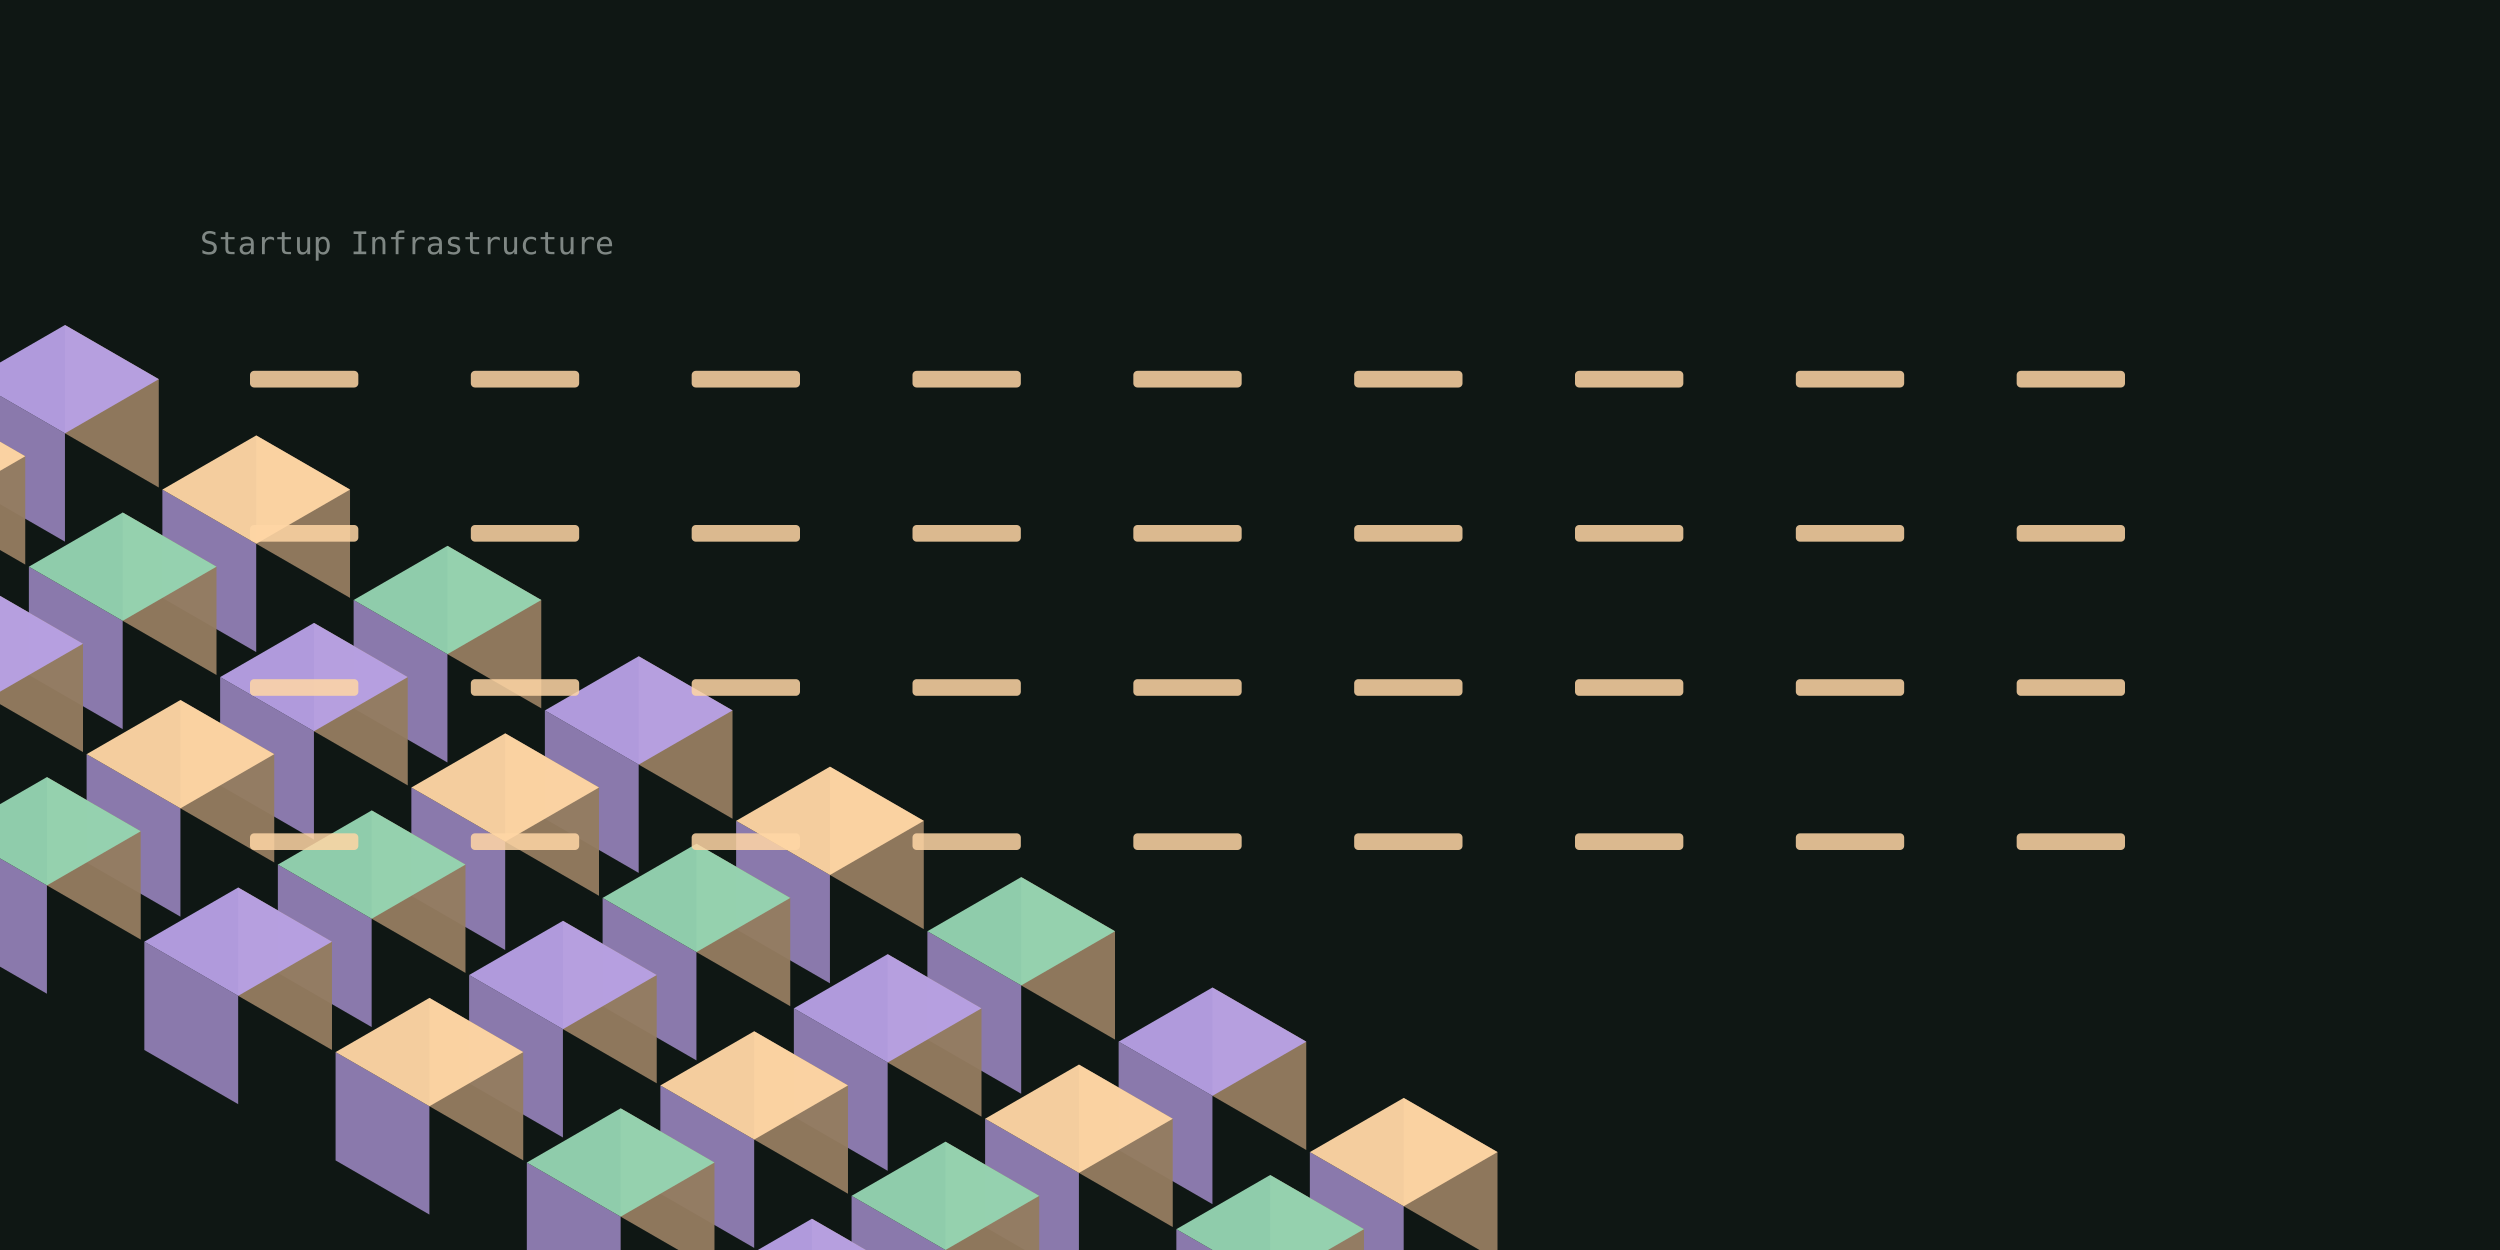
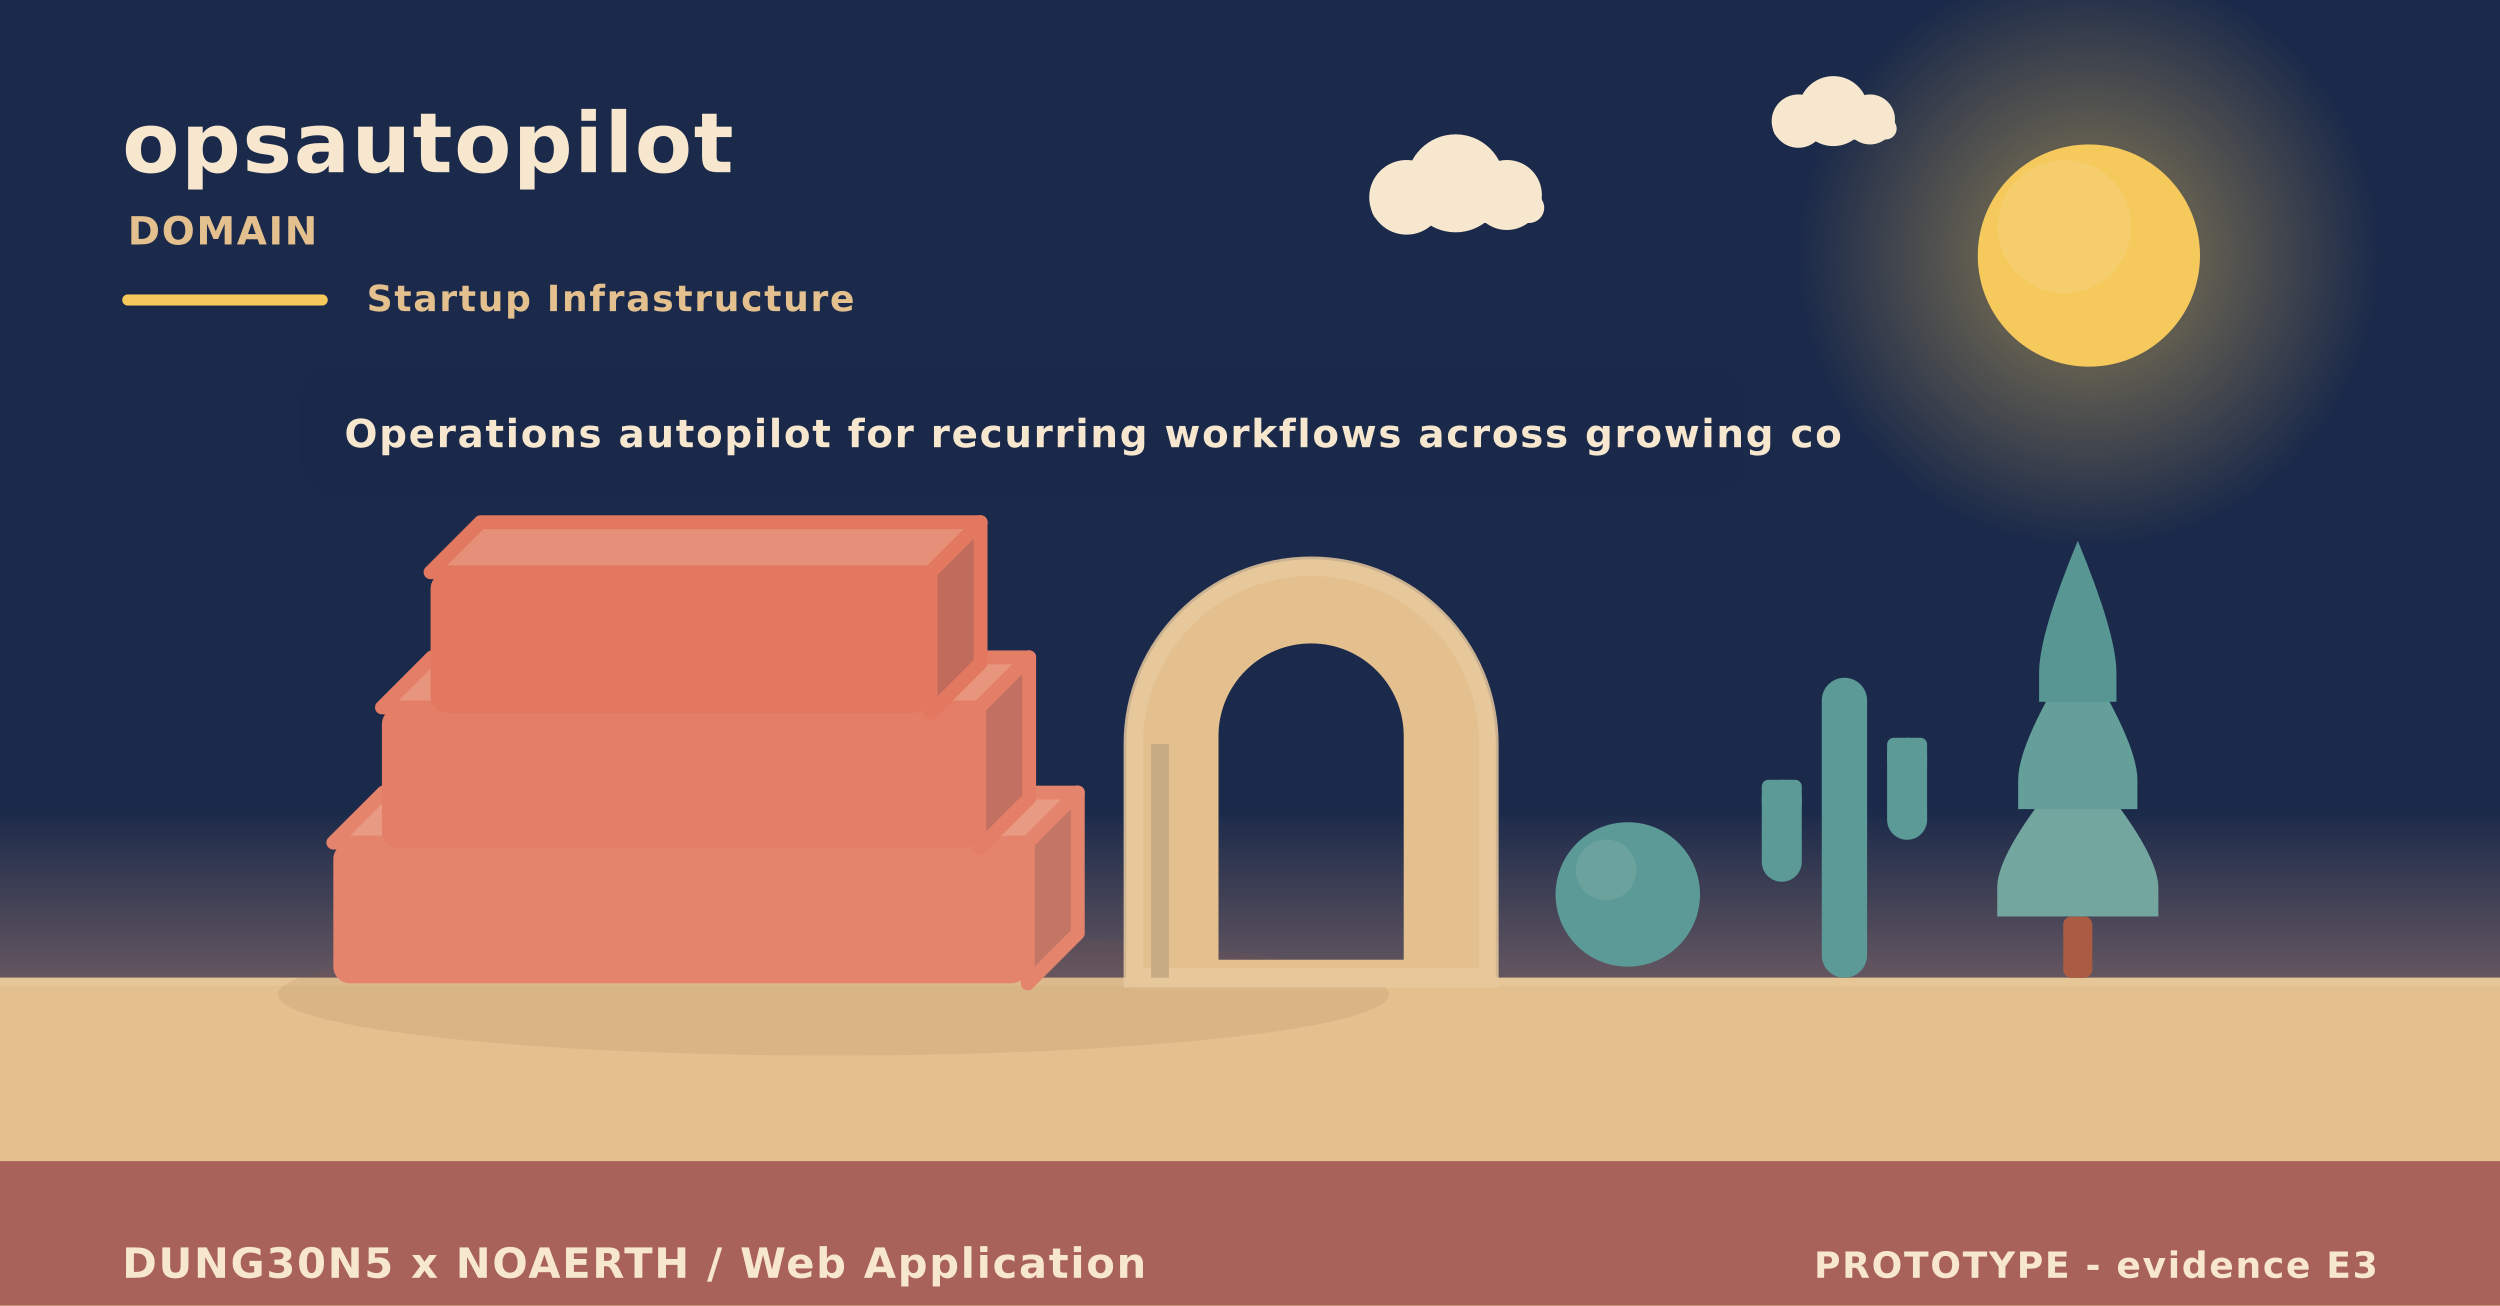
- <svg xmlns="http://www.w3.org/2000/svg" viewBox="0 0 1200 600" width="1200" height="600" role="img" aria-label="opsautopilot domain model">
-   <rect width="1200" height="600" fill="#0f1714" />
-   <defs>
-     <linearGradient id="gd" x1="0" y1="0" x2="1" y2="1">
-       <stop offset="0%" stop-color="#95d5b2" />
-       <stop offset="100%" stop-color="#b8a1e6" />
-     </linearGradient>
-   </defs>
+ <svg xmlns="http://www.w3.org/2000/svg" width="900" height="470" viewBox="0 0 900 470" role="img" aria-label="opsautopilot - the problem it addresses">
+   <linearGradient id="skym" x1="0" y1="0" x2="0" y2="1">
+     <stop offset="0" stop-color="#1b2a4a" />
+     <stop offset="0.62" stop-color="#1b2a4a" />
+     <stop offset="1" stop-color="#f3ad8a" />
+   </linearGradient>
+   <rect width="900" height="470" fill="url(#skym)" />
+   <radialGradient id="sunm">
+     <stop offset="0.35" stop-color="#f5c95c" stop-opacity="0.34" />
+     <stop offset="1" stop-color="#f5c95c" stop-opacity="0" />
+   </radialGradient>
+   <circle cx="752" cy="92" r="104" fill="url(#sunm)" />
+   <circle cx="752" cy="92" r="40" fill="#f5c95c" />
+   <circle cx="743.2" cy="81.6" r="24" fill="#f5d27e" opacity="0.5" />
  <g>
-     <polygon points="-60.62,155.00 -15.59,181.00 -15.59,129.00 -60.62,103.00" fill="#947c60" opacity="0.95" />
-     <polygon points="-105.66,181.00 -60.62,207.00 -60.62,155.00 -105.66,129.00" fill="#907eb3" opacity="0.95" />
-     <polygon points="-60.62,103.00 -15.59,129.00 -60.62,155.00 -105.66,129.00" fill="#95d5b2" opacity="0.95" />
-     <g>
-       <rect x="120.00" y="178.00" width="52.00" height="8.00" rx="2.00" fill="#ffd6a5" opacity="0.85" />
-       <animateTransform attributeName="transform" type="translate" values="120.00,190.00 226.00,190.00" dur="6.182s" begin="0.0s" repeatCount="indefinite" />
-     </g>
+     <circle cx="524" cy="66" r="17.64" fill="#f6e7ce" />
+     <circle cx="506.36" cy="71.04" r="13.44" fill="#f6e7ce" />
+     <circle cx="542.48" cy="70.2" r="12.6" fill="#f6e7ce" />
+     <rect x="493.76" y="69.36" width="62.16" height="10.92" rx="5.46" fill="#f6e7ce" />
+     <animateTransform attributeName="transform" type="translate" values="0 0;24 0;0 0" dur="36s" begin="0s" repeatCount="indefinite" />
  </g>
  <g>
-     <polygon points="31.18,208.00 76.21,234.00 76.21,182.00 31.18,156.00" fill="#947c60" opacity="0.95" />
-     <polygon points="-13.86,234.00 31.18,260.00 31.18,208.00 -13.86,182.00" fill="#907eb3" opacity="0.95" />
-     <polygon points="31.18,156.00 76.21,182.00 31.18,208.00 -13.86,182.00" fill="#b8a1e6" opacity="0.95" />
-     <g>
-       <rect x="226.00" y="178.00" width="52.00" height="8.00" rx="2.00" fill="#ffd6a5" opacity="0.85" />
-       <animateTransform attributeName="transform" type="translate" values="226.00,190.00 332.00,190.00" dur="6.182s" begin="0.12s" repeatCount="indefinite" />
-     </g>
+     <circle cx="660" cy="40" r="12.6" fill="#f6e7ce" />
+     <circle cx="647.4" cy="43.6" r="9.6" fill="#f6e7ce" />
+     <circle cx="673.2" cy="43" r="9" fill="#f6e7ce" />
+     <rect x="638.4" y="42.4" width="44.4" height="7.8" rx="3.9" fill="#f6e7ce" />
+     <animateTransform attributeName="transform" type="translate" values="0 0;-18 0;0 0" dur="46s" begin="3s" repeatCount="indefinite" />
  </g>
-   <g>
-     <polygon points="122.98,261.00 168.01,287.00 168.01,235.00 122.98,209.00" fill="#947c60" opacity="0.95" />
-     <polygon points="77.94,287.00 122.98,313.00 122.98,261.00 77.94,235.00" fill="#907eb3" opacity="0.95" />
-     <polygon points="122.98,209.00 168.01,235.00 122.98,261.00 77.94,235.00" fill="#ffd6a5" opacity="0.95" />
-     <g>
-       <rect x="332.00" y="178.00" width="52.00" height="8.00" rx="2.00" fill="#ffd6a5" opacity="0.85" />
-       <animateTransform attributeName="transform" type="translate" values="332.00,190.00 438.00,190.00" dur="6.182s" begin="0.24s" repeatCount="indefinite" />
-     </g>
-   </g>
-   <g>
-     <polygon points="214.77,314.00 259.81,340.00 259.81,288.00 214.77,262.00" fill="#947c60" opacity="0.95" />
-     <polygon points="169.74,340.00 214.77,366.00 214.77,314.00 169.74,288.00" fill="#907eb3" opacity="0.95" />
-     <polygon points="214.77,262.00 259.81,288.00 214.77,314.00 169.74,288.00" fill="#95d5b2" opacity="0.95" />
-     <g>
-       <rect x="438.00" y="178.00" width="52.00" height="8.00" rx="2.00" fill="#ffd6a5" opacity="0.85" />
-       <animateTransform attributeName="transform" type="translate" values="438.00,190.00 544.00,190.00" dur="6.182s" begin="0.36s" repeatCount="indefinite" />
-     </g>
-   </g>
-   <g>
-     <polygon points="306.57,367.00 351.61,393.00 351.61,341.00 306.57,315.00" fill="#947c60" opacity="0.95" />
-     <polygon points="261.54,393.00 306.57,419.00 306.57,367.00 261.54,341.00" fill="#907eb3" opacity="0.95" />
-     <polygon points="306.57,315.00 351.61,341.00 306.57,367.00 261.54,341.00" fill="#b8a1e6" opacity="0.95" />
-     <g>
-       <rect x="544.00" y="178.00" width="52.00" height="8.00" rx="2.00" fill="#ffd6a5" opacity="0.85" />
-       <animateTransform attributeName="transform" type="translate" values="544.00,190.00 650.00,190.00" dur="6.182s" begin="0.48s" repeatCount="indefinite" />
-     </g>
-   </g>
-   <g>
-     <polygon points="398.37,420.00 443.41,446.00 443.41,394.00 398.37,368.00" fill="#947c60" opacity="0.95" />
-     <polygon points="353.34,446.00 398.37,472.00 398.37,420.00 353.34,394.00" fill="#907eb3" opacity="0.95" />
-     <polygon points="398.37,368.00 443.41,394.00 398.37,420.00 353.34,394.00" fill="#ffd6a5" opacity="0.95" />
-     <g>
-       <rect x="650.00" y="178.00" width="52.00" height="8.00" rx="2.00" fill="#ffd6a5" opacity="0.85" />
-       <animateTransform attributeName="transform" type="translate" values="650.00,190.00 756.00,190.00" dur="6.182s" begin="0.6s" repeatCount="indefinite" />
-     </g>
-   </g>
-   <g>
-     <polygon points="490.17,473.00 535.20,499.00 535.20,447.00 490.17,421.00" fill="#947c60" opacity="0.95" />
-     <polygon points="445.14,499.00 490.17,525.00 490.17,473.00 445.14,447.00" fill="#907eb3" opacity="0.95" />
-     <polygon points="490.17,421.00 535.20,447.00 490.17,473.00 445.14,447.00" fill="#95d5b2" opacity="0.95" />
-     <g>
-       <rect x="756.00" y="178.00" width="52.00" height="8.00" rx="2.00" fill="#ffd6a5" opacity="0.85" />
-       <animateTransform attributeName="transform" type="translate" values="756.00,190.00 862.00,190.00" dur="6.182s" begin="0.72s" repeatCount="indefinite" />
-     </g>
-   </g>
-   <g>
-     <polygon points="581.97,526.00 627.00,552.00 627.00,500.00 581.97,474.00" fill="#947c60" opacity="0.95" />
-     <polygon points="536.94,552.00 581.97,578.00 581.97,526.00 536.94,500.00" fill="#907eb3" opacity="0.95" />
-     <polygon points="581.97,474.00 627.00,500.00 581.97,526.00 536.94,500.00" fill="#b8a1e6" opacity="0.95" />
-     <g>
-       <rect x="862.00" y="178.00" width="52.00" height="8.00" rx="2.00" fill="#ffd6a5" opacity="0.85" />
-       <animateTransform attributeName="transform" type="translate" values="862.00,190.00 968.00,190.00" dur="6.182s" begin="0.84s" repeatCount="indefinite" />
-     </g>
-   </g>
-   <g>
-     <polygon points="673.77,579.00 718.80,605.00 718.80,553.00 673.77,527.00" fill="#947c60" opacity="0.95" />
-     <polygon points="628.73,605.00 673.77,631.00 673.77,579.00 628.73,553.00" fill="#907eb3" opacity="0.95" />
-     <polygon points="673.77,527.00 718.80,553.00 673.77,579.00 628.73,553.00" fill="#ffd6a5" opacity="0.95" />
-     <g>
-       <rect x="968.00" y="178.00" width="52.00" height="8.00" rx="2.00" fill="#ffd6a5" opacity="0.85" />
-       <animateTransform attributeName="transform" type="translate" values="968.00,190.00 1074.00,190.00" dur="6.182s" begin="0.96s" repeatCount="indefinite" />
-     </g>
-   </g>
-   <g>
-     <polygon points="-124.71,192.00 -79.67,218.00 -79.67,166.00 -124.71,140.00" fill="#947c60" opacity="0.95" />
-     <polygon points="-169.74,218.00 -124.71,244.00 -124.71,192.00 -169.74,166.00" fill="#907eb3" opacity="0.95" />
-     <polygon points="-124.71,140.00 -79.67,166.00 -124.71,192.00 -169.74,166.00" fill="#b8a1e6" opacity="0.95" />
-     <g>
-       <rect x="120.00" y="252.00" width="52.00" height="8.00" rx="2.00" fill="#ffd6a5" opacity="0.85" />
-       <animateTransform attributeName="transform" type="translate" values="120.00,264.00 226.00,264.00" dur="6.182s" begin="0.3s" repeatCount="indefinite" />
-     </g>
-   </g>
-   <g>
-     <polygon points="-32.91,245.00 12.12,271.00 12.12,219.00 -32.91,193.00" fill="#947c60" opacity="0.95" />
-     <polygon points="-77.94,271.00 -32.91,297.00 -32.91,245.00 -77.94,219.00" fill="#907eb3" opacity="0.95" />
-     <polygon points="-32.91,193.00 12.12,219.00 -32.91,245.00 -77.94,219.00" fill="#ffd6a5" opacity="0.95" />
-     <g>
-       <rect x="226.00" y="252.00" width="52.00" height="8.00" rx="2.00" fill="#ffd6a5" opacity="0.85" />
-       <animateTransform attributeName="transform" type="translate" values="226.00,264.00 332.00,264.00" dur="6.182s" begin="0.42s" repeatCount="indefinite" />
-     </g>
-   </g>
-   <g>
-     <polygon points="58.89,298.00 103.92,324.00 103.92,272.00 58.89,246.00" fill="#947c60" opacity="0.95" />
-     <polygon points="13.86,324.00 58.89,350.00 58.89,298.00 13.86,272.00" fill="#907eb3" opacity="0.95" />
-     <polygon points="58.89,246.00 103.92,272.00 58.89,298.00 13.86,272.00" fill="#95d5b2" opacity="0.95" />
-     <g>
-       <rect x="332.00" y="252.00" width="52.00" height="8.00" rx="2.00" fill="#ffd6a5" opacity="0.85" />
-       <animateTransform attributeName="transform" type="translate" values="332.00,264.00 438.00,264.00" dur="6.182s" begin="0.54s" repeatCount="indefinite" />
-     </g>
-   </g>
-   <g>
-     <polygon points="150.69,351.00 195.72,377.00 195.72,325.00 150.69,299.00" fill="#947c60" opacity="0.95" />
-     <polygon points="105.66,377.00 150.69,403.00 150.69,351.00 105.66,325.00" fill="#907eb3" opacity="0.95" />
-     <polygon points="150.69,299.00 195.72,325.00 150.69,351.00 105.66,325.00" fill="#b8a1e6" opacity="0.95" />
-     <g>
-       <rect x="438.00" y="252.00" width="52.00" height="8.00" rx="2.00" fill="#ffd6a5" opacity="0.85" />
-       <animateTransform attributeName="transform" type="translate" values="438.00,264.00 544.00,264.00" dur="6.182s" begin="0.66s" repeatCount="indefinite" />
-     </g>
-   </g>
-   <g>
-     <polygon points="242.49,404.00 287.52,430.00 287.52,378.00 242.49,352.00" fill="#947c60" opacity="0.95" />
-     <polygon points="197.45,430.00 242.49,456.00 242.49,404.00 197.45,378.00" fill="#907eb3" opacity="0.95" />
-     <polygon points="242.49,352.00 287.52,378.00 242.49,404.00 197.45,378.00" fill="#ffd6a5" opacity="0.95" />
-     <g>
-       <rect x="544.00" y="252.00" width="52.00" height="8.00" rx="2.00" fill="#ffd6a5" opacity="0.85" />
-       <animateTransform attributeName="transform" type="translate" values="544.00,264.00 650.00,264.00" dur="6.182s" begin="0.78s" repeatCount="indefinite" />
-     </g>
-   </g>
-   <g>
-     <polygon points="334.29,457.00 379.32,483.00 379.32,431.00 334.29,405.00" fill="#947c60" opacity="0.95" />
-     <polygon points="289.25,483.00 334.29,509.00 334.29,457.00 289.25,431.00" fill="#907eb3" opacity="0.95" />
-     <polygon points="334.29,405.00 379.32,431.00 334.29,457.00 289.25,431.00" fill="#95d5b2" opacity="0.95" />
-     <g>
-       <rect x="650.00" y="252.00" width="52.00" height="8.00" rx="2.00" fill="#ffd6a5" opacity="0.85" />
-       <animateTransform attributeName="transform" type="translate" values="650.00,264.00 756.00,264.00" dur="6.182s" begin="0.9s" repeatCount="indefinite" />
-     </g>
-   </g>
-   <g>
-     <polygon points="426.08,510.00 471.12,536.00 471.12,484.00 426.08,458.00" fill="#947c60" opacity="0.95" />
-     <polygon points="381.05,536.00 426.08,562.00 426.08,510.00 381.05,484.00" fill="#907eb3" opacity="0.95" />
-     <polygon points="426.08,458.00 471.12,484.00 426.08,510.00 381.05,484.00" fill="#b8a1e6" opacity="0.95" />
-     <g>
-       <rect x="756.00" y="252.00" width="52.00" height="8.00" rx="2.00" fill="#ffd6a5" opacity="0.85" />
-       <animateTransform attributeName="transform" type="translate" values="756.00,264.00 862.00,264.00" dur="6.182s" begin="1.02s" repeatCount="indefinite" />
-     </g>
-   </g>
-   <g>
-     <polygon points="517.88,563.00 562.92,589.00 562.92,537.00 517.88,511.00" fill="#947c60" opacity="0.95" />
-     <polygon points="472.85,589.00 517.88,615.00 517.88,563.00 472.85,537.00" fill="#907eb3" opacity="0.95" />
-     <polygon points="517.88,511.00 562.92,537.00 517.88,563.00 472.85,537.00" fill="#ffd6a5" opacity="0.95" />
-     <g>
-       <rect x="862.00" y="252.00" width="52.00" height="8.00" rx="2.00" fill="#ffd6a5" opacity="0.85" />
-       <animateTransform attributeName="transform" type="translate" values="862.00,264.00 968.00,264.00" dur="6.182s" begin="1.14s" repeatCount="indefinite" />
-     </g>
-   </g>
-   <g>
-     <polygon points="609.68,616.00 654.72,642.00 654.72,590.00 609.68,564.00" fill="#947c60" opacity="0.95" />
-     <polygon points="564.65,642.00 609.68,668.00 609.68,616.00 564.65,590.00" fill="#907eb3" opacity="0.95" />
-     <polygon points="609.68,564.00 654.72,590.00 609.68,616.00 564.65,590.00" fill="#95d5b2" opacity="0.95" />
-     <g>
-       <rect x="968.00" y="252.00" width="52.00" height="8.00" rx="2.00" fill="#ffd6a5" opacity="0.85" />
-       <animateTransform attributeName="transform" type="translate" values="968.00,264.00 1074.00,264.00" dur="6.182s" begin="1.26s" repeatCount="indefinite" />
-     </g>
-   </g>
-   <g>
-     <polygon points="-188.79,229.00 -143.76,255.00 -143.76,203.00 -188.79,177.00" fill="#947c60" opacity="0.95" />
-     <polygon points="-233.83,255.00 -188.79,281.00 -188.79,229.00 -233.83,203.00" fill="#907eb3" opacity="0.95" />
-     <polygon points="-188.79,177.00 -143.76,203.00 -188.79,229.00 -233.83,203.00" fill="#ffd6a5" opacity="0.95" />
-     <g>
-       <rect x="120.00" y="326.00" width="52.00" height="8.00" rx="2.00" fill="#ffd6a5" opacity="0.85" />
-       <animateTransform attributeName="transform" type="translate" values="120.00,338.00 226.00,338.00" dur="6.182s" begin="0.6s" repeatCount="indefinite" />
-     </g>
-   </g>
-   <g>
-     <polygon points="-96.99,282.00 -51.96,308.00 -51.96,256.00 -96.99,230.00" fill="#947c60" opacity="0.95" />
-     <polygon points="-142.03,308.00 -96.99,334.00 -96.99,282.00 -142.03,256.00" fill="#907eb3" opacity="0.95" />
-     <polygon points="-96.99,230.00 -51.96,256.00 -96.99,282.00 -142.03,256.00" fill="#95d5b2" opacity="0.95" />
-     <g>
-       <rect x="226.00" y="326.00" width="52.00" height="8.00" rx="2.00" fill="#ffd6a5" opacity="0.85" />
-       <animateTransform attributeName="transform" type="translate" values="226.00,338.00 332.00,338.00" dur="6.182s" begin="0.72s" repeatCount="indefinite" />
-     </g>
-   </g>
-   <g>
-     <polygon points="-5.20,335.00 39.84,361.00 39.84,309.00 -5.20,283.00" fill="#947c60" opacity="0.95" />
-     <polygon points="-50.23,361.00 -5.20,387.00 -5.20,335.00 -50.23,309.00" fill="#907eb3" opacity="0.95" />
-     <polygon points="-5.20,283.00 39.84,309.00 -5.20,335.00 -50.23,309.00" fill="#b8a1e6" opacity="0.95" />
-     <g>
-       <rect x="332.00" y="326.00" width="52.00" height="8.00" rx="2.00" fill="#ffd6a5" opacity="0.85" />
-       <animateTransform attributeName="transform" type="translate" values="332.00,338.00 438.00,338.00" dur="6.182s" begin="0.84s" repeatCount="indefinite" />
-     </g>
-   </g>
-   <g>
-     <polygon points="86.60,388.00 131.64,414.00 131.64,362.00 86.60,336.00" fill="#947c60" opacity="0.95" />
-     <polygon points="41.57,414.00 86.60,440.00 86.60,388.00 41.57,362.00" fill="#907eb3" opacity="0.95" />
-     <polygon points="86.60,336.00 131.64,362.00 86.60,388.00 41.57,362.00" fill="#ffd6a5" opacity="0.95" />
-     <g>
-       <rect x="438.00" y="326.00" width="52.00" height="8.00" rx="2.00" fill="#ffd6a5" opacity="0.85" />
-       <animateTransform attributeName="transform" type="translate" values="438.00,338.00 544.00,338.00" dur="6.182s" begin="0.96s" repeatCount="indefinite" />
-     </g>
-   </g>
-   <g>
-     <polygon points="178.40,441.00 223.43,467.00 223.43,415.00 178.40,389.00" fill="#947c60" opacity="0.95" />
-     <polygon points="133.37,467.00 178.40,493.00 178.40,441.00 133.37,415.00" fill="#907eb3" opacity="0.95" />
-     <polygon points="178.40,389.00 223.43,415.00 178.40,441.00 133.37,415.00" fill="#95d5b2" opacity="0.95" />
-     <g>
-       <rect x="544.00" y="326.00" width="52.00" height="8.00" rx="2.00" fill="#ffd6a5" opacity="0.85" />
-       <animateTransform attributeName="transform" type="translate" values="544.00,338.00 650.00,338.00" dur="6.182s" begin="1.08s" repeatCount="indefinite" />
-     </g>
-   </g>
-   <g>
-     <polygon points="270.20,494.00 315.23,520.00 315.23,468.00 270.20,442.00" fill="#947c60" opacity="0.95" />
-     <polygon points="225.17,520.00 270.20,546.00 270.20,494.00 225.17,468.00" fill="#907eb3" opacity="0.95" />
-     <polygon points="270.20,442.00 315.23,468.00 270.20,494.00 225.17,468.00" fill="#b8a1e6" opacity="0.95" />
-     <g>
-       <rect x="650.00" y="326.00" width="52.00" height="8.00" rx="2.00" fill="#ffd6a5" opacity="0.85" />
-       <animateTransform attributeName="transform" type="translate" values="650.00,338.00 756.00,338.00" dur="6.182s" begin="1.2s" repeatCount="indefinite" />
-     </g>
-   </g>
-   <g>
-     <polygon points="362.00,547.00 407.03,573.00 407.03,521.00 362.00,495.00" fill="#947c60" opacity="0.95" />
-     <polygon points="316.97,573.00 362.00,599.00 362.00,547.00 316.97,521.00" fill="#907eb3" opacity="0.95" />
-     <polygon points="362.00,495.00 407.03,521.00 362.00,547.00 316.97,521.00" fill="#ffd6a5" opacity="0.95" />
-     <g>
-       <rect x="756.00" y="326.00" width="52.00" height="8.00" rx="2.00" fill="#ffd6a5" opacity="0.85" />
-       <animateTransform attributeName="transform" type="translate" values="756.00,338.00 862.00,338.00" dur="6.182s" begin="1.32s" repeatCount="indefinite" />
-     </g>
-   </g>
-   <g>
-     <polygon points="453.80,600.00 498.83,626.00 498.83,574.00 453.80,548.00" fill="#947c60" opacity="0.95" />
-     <polygon points="408.76,626.00 453.80,652.00 453.80,600.00 408.76,574.00" fill="#907eb3" opacity="0.95" />
-     <polygon points="453.80,548.00 498.83,574.00 453.80,600.00 408.76,574.00" fill="#95d5b2" opacity="0.95" />
-     <g>
-       <rect x="862.00" y="326.00" width="52.00" height="8.00" rx="2.00" fill="#ffd6a5" opacity="0.85" />
-       <animateTransform attributeName="transform" type="translate" values="862.00,338.00 968.00,338.00" dur="6.182s" begin="1.44s" repeatCount="indefinite" />
-     </g>
-   </g>
-   <g>
-     <polygon points="545.60,653.00 590.63,679.00 590.63,627.00 545.60,601.00" fill="#947c60" opacity="0.95" />
-     <polygon points="500.56,679.00 545.60,705.00 545.60,653.00 500.56,627.00" fill="#907eb3" opacity="0.95" />
-     <polygon points="545.60,601.00 590.63,627.00 545.60,653.00 500.56,627.00" fill="#b8a1e6" opacity="0.95" />
-     <g>
-       <rect x="968.00" y="326.00" width="52.00" height="8.00" rx="2.00" fill="#ffd6a5" opacity="0.85" />
-       <animateTransform attributeName="transform" type="translate" values="968.00,338.00 1074.00,338.00" dur="6.182s" begin="1.56s" repeatCount="indefinite" />
-     </g>
-   </g>
-   <g>
-     <polygon points="-252.88,266.00 -207.85,292.00 -207.85,240.00 -252.88,214.00" fill="#947c60" opacity="0.95" />
-     <polygon points="-297.91,292.00 -252.88,318.00 -252.88,266.00 -297.91,240.00" fill="#907eb3" opacity="0.95" />
-     <polygon points="-252.88,214.00 -207.85,240.00 -252.88,266.00 -297.91,240.00" fill="#95d5b2" opacity="0.95" />
-     <g>
-       <rect x="120.00" y="400.00" width="52.00" height="8.00" rx="2.00" fill="#ffd6a5" opacity="0.85" />
-       <animateTransform attributeName="transform" type="translate" values="120.00,412.00 226.00,412.00" dur="6.182s" begin="0.9s" repeatCount="indefinite" />
-     </g>
-   </g>
-   <g>
-     <polygon points="-161.08,319.00 -116.05,345.00 -116.05,293.00 -161.08,267.00" fill="#947c60" opacity="0.95" />
-     <polygon points="-206.11,345.00 -161.08,371.00 -161.08,319.00 -206.11,293.00" fill="#907eb3" opacity="0.95" />
-     <polygon points="-161.08,267.00 -116.05,293.00 -161.08,319.00 -206.11,293.00" fill="#b8a1e6" opacity="0.95" />
-     <g>
-       <rect x="226.00" y="400.00" width="52.00" height="8.00" rx="2.00" fill="#ffd6a5" opacity="0.85" />
-       <animateTransform attributeName="transform" type="translate" values="226.00,412.00 332.00,412.00" dur="6.182s" begin="1.02s" repeatCount="indefinite" />
-     </g>
-   </g>
-   <g>
-     <polygon points="-69.28,372.00 -24.25,398.00 -24.25,346.00 -69.28,320.00" fill="#947c60" opacity="0.95" />
-     <polygon points="-114.32,398.00 -69.28,424.00 -69.28,372.00 -114.32,346.00" fill="#907eb3" opacity="0.95" />
-     <polygon points="-69.28,320.00 -24.25,346.00 -69.28,372.00 -114.32,346.00" fill="#ffd6a5" opacity="0.95" />
-     <g>
-       <rect x="332.00" y="400.00" width="52.00" height="8.00" rx="2.00" fill="#ffd6a5" opacity="0.85" />
-       <animateTransform attributeName="transform" type="translate" values="332.00,412.00 438.00,412.00" dur="6.182s" begin="1.14s" repeatCount="indefinite" />
-     </g>
-   </g>
-   <g>
-     <polygon points="22.52,425.00 67.55,451.00 67.55,399.00 22.52,373.00" fill="#947c60" opacity="0.95" />
-     <polygon points="-22.52,451.00 22.52,477.00 22.52,425.00 -22.52,399.00" fill="#907eb3" opacity="0.95" />
-     <polygon points="22.52,373.00 67.55,399.00 22.52,425.00 -22.52,399.00" fill="#95d5b2" opacity="0.95" />
-     <g>
-       <rect x="438.00" y="400.00" width="52.00" height="8.00" rx="2.00" fill="#ffd6a5" opacity="0.85" />
-       <animateTransform attributeName="transform" type="translate" values="438.00,412.00 544.00,412.00" dur="6.182s" begin="1.26s" repeatCount="indefinite" />
-     </g>
-   </g>
-   <g>
-     <polygon points="114.32,478.00 159.35,504.00 159.35,452.00 114.32,426.00" fill="#947c60" opacity="0.95" />
-     <polygon points="69.28,504.00 114.32,530.00 114.32,478.00 69.28,452.00" fill="#907eb3" opacity="0.95" />
-     <polygon points="114.32,426.00 159.35,452.00 114.32,478.00 69.28,452.00" fill="#b8a1e6" opacity="0.95" />
-     <g>
-       <rect x="544.00" y="400.00" width="52.00" height="8.00" rx="2.00" fill="#ffd6a5" opacity="0.85" />
-       <animateTransform attributeName="transform" type="translate" values="544.00,412.00 650.00,412.00" dur="6.182s" begin="1.38s" repeatCount="indefinite" />
-     </g>
-   </g>
-   <g>
-     <polygon points="206.11,531.00 251.15,557.00 251.15,505.00 206.11,479.00" fill="#947c60" opacity="0.95" />
-     <polygon points="161.08,557.00 206.11,583.00 206.11,531.00 161.08,505.00" fill="#907eb3" opacity="0.95" />
-     <polygon points="206.11,479.00 251.15,505.00 206.11,531.00 161.08,505.00" fill="#ffd6a5" opacity="0.95" />
-     <g>
-       <rect x="650.00" y="400.00" width="52.00" height="8.00" rx="2.00" fill="#ffd6a5" opacity="0.85" />
-       <animateTransform attributeName="transform" type="translate" values="650.00,412.00 756.00,412.00" dur="6.182s" begin="1.5s" repeatCount="indefinite" />
-     </g>
-   </g>
-   <g>
-     <polygon points="297.91,584.00 342.95,610.00 342.95,558.00 297.91,532.00" fill="#947c60" opacity="0.95" />
-     <polygon points="252.88,610.00 297.91,636.00 297.91,584.00 252.88,558.00" fill="#907eb3" opacity="0.95" />
-     <polygon points="297.91,532.00 342.95,558.00 297.91,584.00 252.88,558.00" fill="#95d5b2" opacity="0.95" />
-     <g>
-       <rect x="756.00" y="400.00" width="52.00" height="8.00" rx="2.00" fill="#ffd6a5" opacity="0.85" />
-       <animateTransform attributeName="transform" type="translate" values="756.00,412.00 862.00,412.00" dur="6.182s" begin="1.62s" repeatCount="indefinite" />
-     </g>
-   </g>
-   <g>
-     <polygon points="389.71,637.00 434.74,663.00 434.74,611.00 389.71,585.00" fill="#947c60" opacity="0.95" />
-     <polygon points="344.68,663.00 389.71,689.00 389.71,637.00 344.68,611.00" fill="#907eb3" opacity="0.95" />
-     <polygon points="389.71,585.00 434.74,611.00 389.71,637.00 344.68,611.00" fill="#b8a1e6" opacity="0.95" />
-     <g>
-       <rect x="862.00" y="400.00" width="52.00" height="8.00" rx="2.00" fill="#ffd6a5" opacity="0.85" />
-       <animateTransform attributeName="transform" type="translate" values="862.00,412.00 968.00,412.00" dur="6.182s" begin="1.74s" repeatCount="indefinite" />
-     </g>
-   </g>
-   <g>
-     <polygon points="481.51,690.00 526.54,716.00 526.54,664.00 481.51,638.00" fill="#947c60" opacity="0.95" />
-     <polygon points="436.48,716.00 481.51,742.00 481.51,690.00 436.48,664.00" fill="#907eb3" opacity="0.95" />
-     <polygon points="481.51,638.00 526.54,664.00 481.51,690.00 436.48,664.00" fill="#ffd6a5" opacity="0.95" />
-     <g>
-       <rect x="968.00" y="400.00" width="52.00" height="8.00" rx="2.00" fill="#ffd6a5" opacity="0.85" />
-       <animateTransform attributeName="transform" type="translate" values="968.00,412.00 1074.00,412.00" dur="6.182s" begin="1.86s" repeatCount="indefinite" />
-     </g>
-   </g>
-   <text x="96" y="122" font-family="ui-monospace,Menlo,monospace" font-size="15" fill="rgba(240,248,244,0.500)">Startup Infrastructure</text>
+   <rect x="0" y="352" width="900" height="118" fill="#e3c08d" />
+   <rect x="0" y="352" width="900" height="3" fill="#e6c596" />
+   <text x="44" y="62" font-family="Verdana,DejaVu Sans,sans-serif" font-size="30" font-weight="700" letter-spacing="0.6" fill="#f6e7ce" text-anchor="start">opsautopilot</text>
+   <text x="46" y="88" font-family="Verdana,DejaVu Sans,sans-serif" font-size="14" font-weight="700" letter-spacing="0.6" fill="#e3c08d" text-anchor="start">DOMAIN</text>
+   <rect x="44" y="106" width="74" height="4" rx="2" fill="#f5c95c" />
+   <text x="132" y="112" font-family="Verdana,DejaVu Sans,sans-serif" font-size="13" font-weight="700" letter-spacing="0.6" fill="#e3c08d" text-anchor="start">Startup Infrastructure</text>
+   <ellipse cx="300" cy="358" rx="200" ry="22" fill="rgba(138,90,68,0.11)" />
+   <path d="M120,303.33 L370,303.33 L388,285.33 L138,285.33 Z" fill="#e99a82" stroke="#e5846c" stroke-width="5" stroke-linejoin="round" />
+   <path d="M370,303.33 L388,285.33 L388,336 L370,354 Z" fill="#c37566" stroke="#e5846c" stroke-width="5" stroke-linejoin="round" />
+   <rect x="120" y="303.33" width="250" height="50.67" rx="6" fill="#e5846c" />
+   <path d="M137.5,254.67 L352.5,254.67 L370.5,236.67 L155.5,236.67 Z" fill="#e8957d" stroke="#e47e66" stroke-width="5" stroke-linejoin="round" />
+   <path d="M352.5,254.67 L370.5,236.67 L370.5,287.33 L352.5,305.33 Z" fill="#c27061" stroke="#e47e66" stroke-width="5" stroke-linejoin="round" />
+   <rect x="137.5" y="254.67" width="215" height="50.67" rx="6" fill="#e47e66" />
+   <path d="M155,206 L335,206 L353,188 L173,188 Z" fill="#e79079" stroke="#e37861" stroke-width="5" stroke-linejoin="round" />
+   <path d="M335,206 L353,188 L353,238.67 L335,256.67 Z" fill="#c16b5d" stroke="#e37861" stroke-width="5" stroke-linejoin="round" />
+   <rect x="155" y="206" width="180" height="50.67" rx="6" fill="#e37861" />
+   <path d="M408,352 L408,267.84 A64,64 0 0 1 536,267.84 L536,352 Z M436.16,348 L436.16,264.97 A35.84,35.84 0 0 1 507.84,264.97 L507.84,348 Z" fill="#e3c08d" fill-rule="evenodd" stroke="#e3c08d" stroke-width="5" stroke-linejoin="round" />
+   <path d="M408,352 L408,267.84 A64,64 0 0 1 536,267.84 L536,352 Z" fill="none" stroke="#e8c99d" stroke-width="7" stroke-linecap="round" opacity="0.85" />
+   <rect x="414.4" y="267.84" width="6.4" height="84.16" fill="#c7ab84" />
+   <circle cx="586" cy="322" r="26" fill="#5b9a97" />
+   <circle cx="578.2" cy="313.16" r="10.92" fill="#7aa9a2" opacity="0.55" />
+   <rect x="655.84" y="244" width="16.32" height="108" rx="8.16" fill="#5b9a97" />
+   <rect x="634.24" y="280.72" width="14.4" height="36.72" rx="7.2" fill="#5b9a97" />
+   <rect x="634.24" y="280.72" width="14.4" height="10.8" rx="2.4" fill="#5b9a97" />
+   <rect x="679.36" y="265.6" width="14.4" height="36.72" rx="7.2" fill="#5b9a97" />
+   <rect x="679.36" y="265.6" width="14.4" height="10.8" rx="2.4" fill="#5b9a97" />
+   <rect x="742.78" y="329.92" width="10.44" height="22.08" rx="2.9" fill="#ac5b43" />
+   <path d="M748,271.96 Q719,305.58 719,319.49 Q719,329.92 719,329.92 L777,329.92 Q777,329.92 777,319.49 Q777,305.58 748,271.96 Z" fill="#74a6a0" />
+   <path d="M748,233.32 Q726.54,266.94 726.54,280.85 Q726.54,291.28 726.54,291.28 L769.46,291.28 Q769.46,291.28 769.46,280.85 Q769.46,266.94 748,233.32 Z" fill="#649f9a" />
+   <path d="M748,194.68 Q734.08,228.3 734.08,242.21 Q734.08,252.64 734.08,252.64 L761.92,252.64 Q761.92,252.64 761.92,242.21 Q761.92,228.3 748,194.68 Z" fill="#589694" />
+   <rect x="108" y="132" width="520" height="46" rx="12" fill="rgba(27,42,74,0.42)" opacity="0.94" />
+   <text x="124" y="161" font-family="Verdana,DejaVu Sans,sans-serif" font-size="14" font-weight="700" letter-spacing="0.6" fill="#f6e7ce" text-anchor="start">Operations autopilot for recurring workflows across growing co</text>
+   <rect x="0" y="418" width="900" height="52" rx="0" fill="#a65c56" opacity="0.94" />
+   <text x="44" y="460" font-family="Verdana,DejaVu Sans,sans-serif" font-size="15" font-weight="700" letter-spacing="0.6" fill="#f6e7ce" text-anchor="start">DUNG30N5 x NOAERTH  /  Web Application</text>
+   <text x="856" y="460" font-family="Verdana,DejaVu Sans,sans-serif" font-size="13" font-weight="700" letter-spacing="0.6" fill="#f6e7ce" text-anchor="end">PROTOTYPE  -  evidence E3</text>
</svg>
